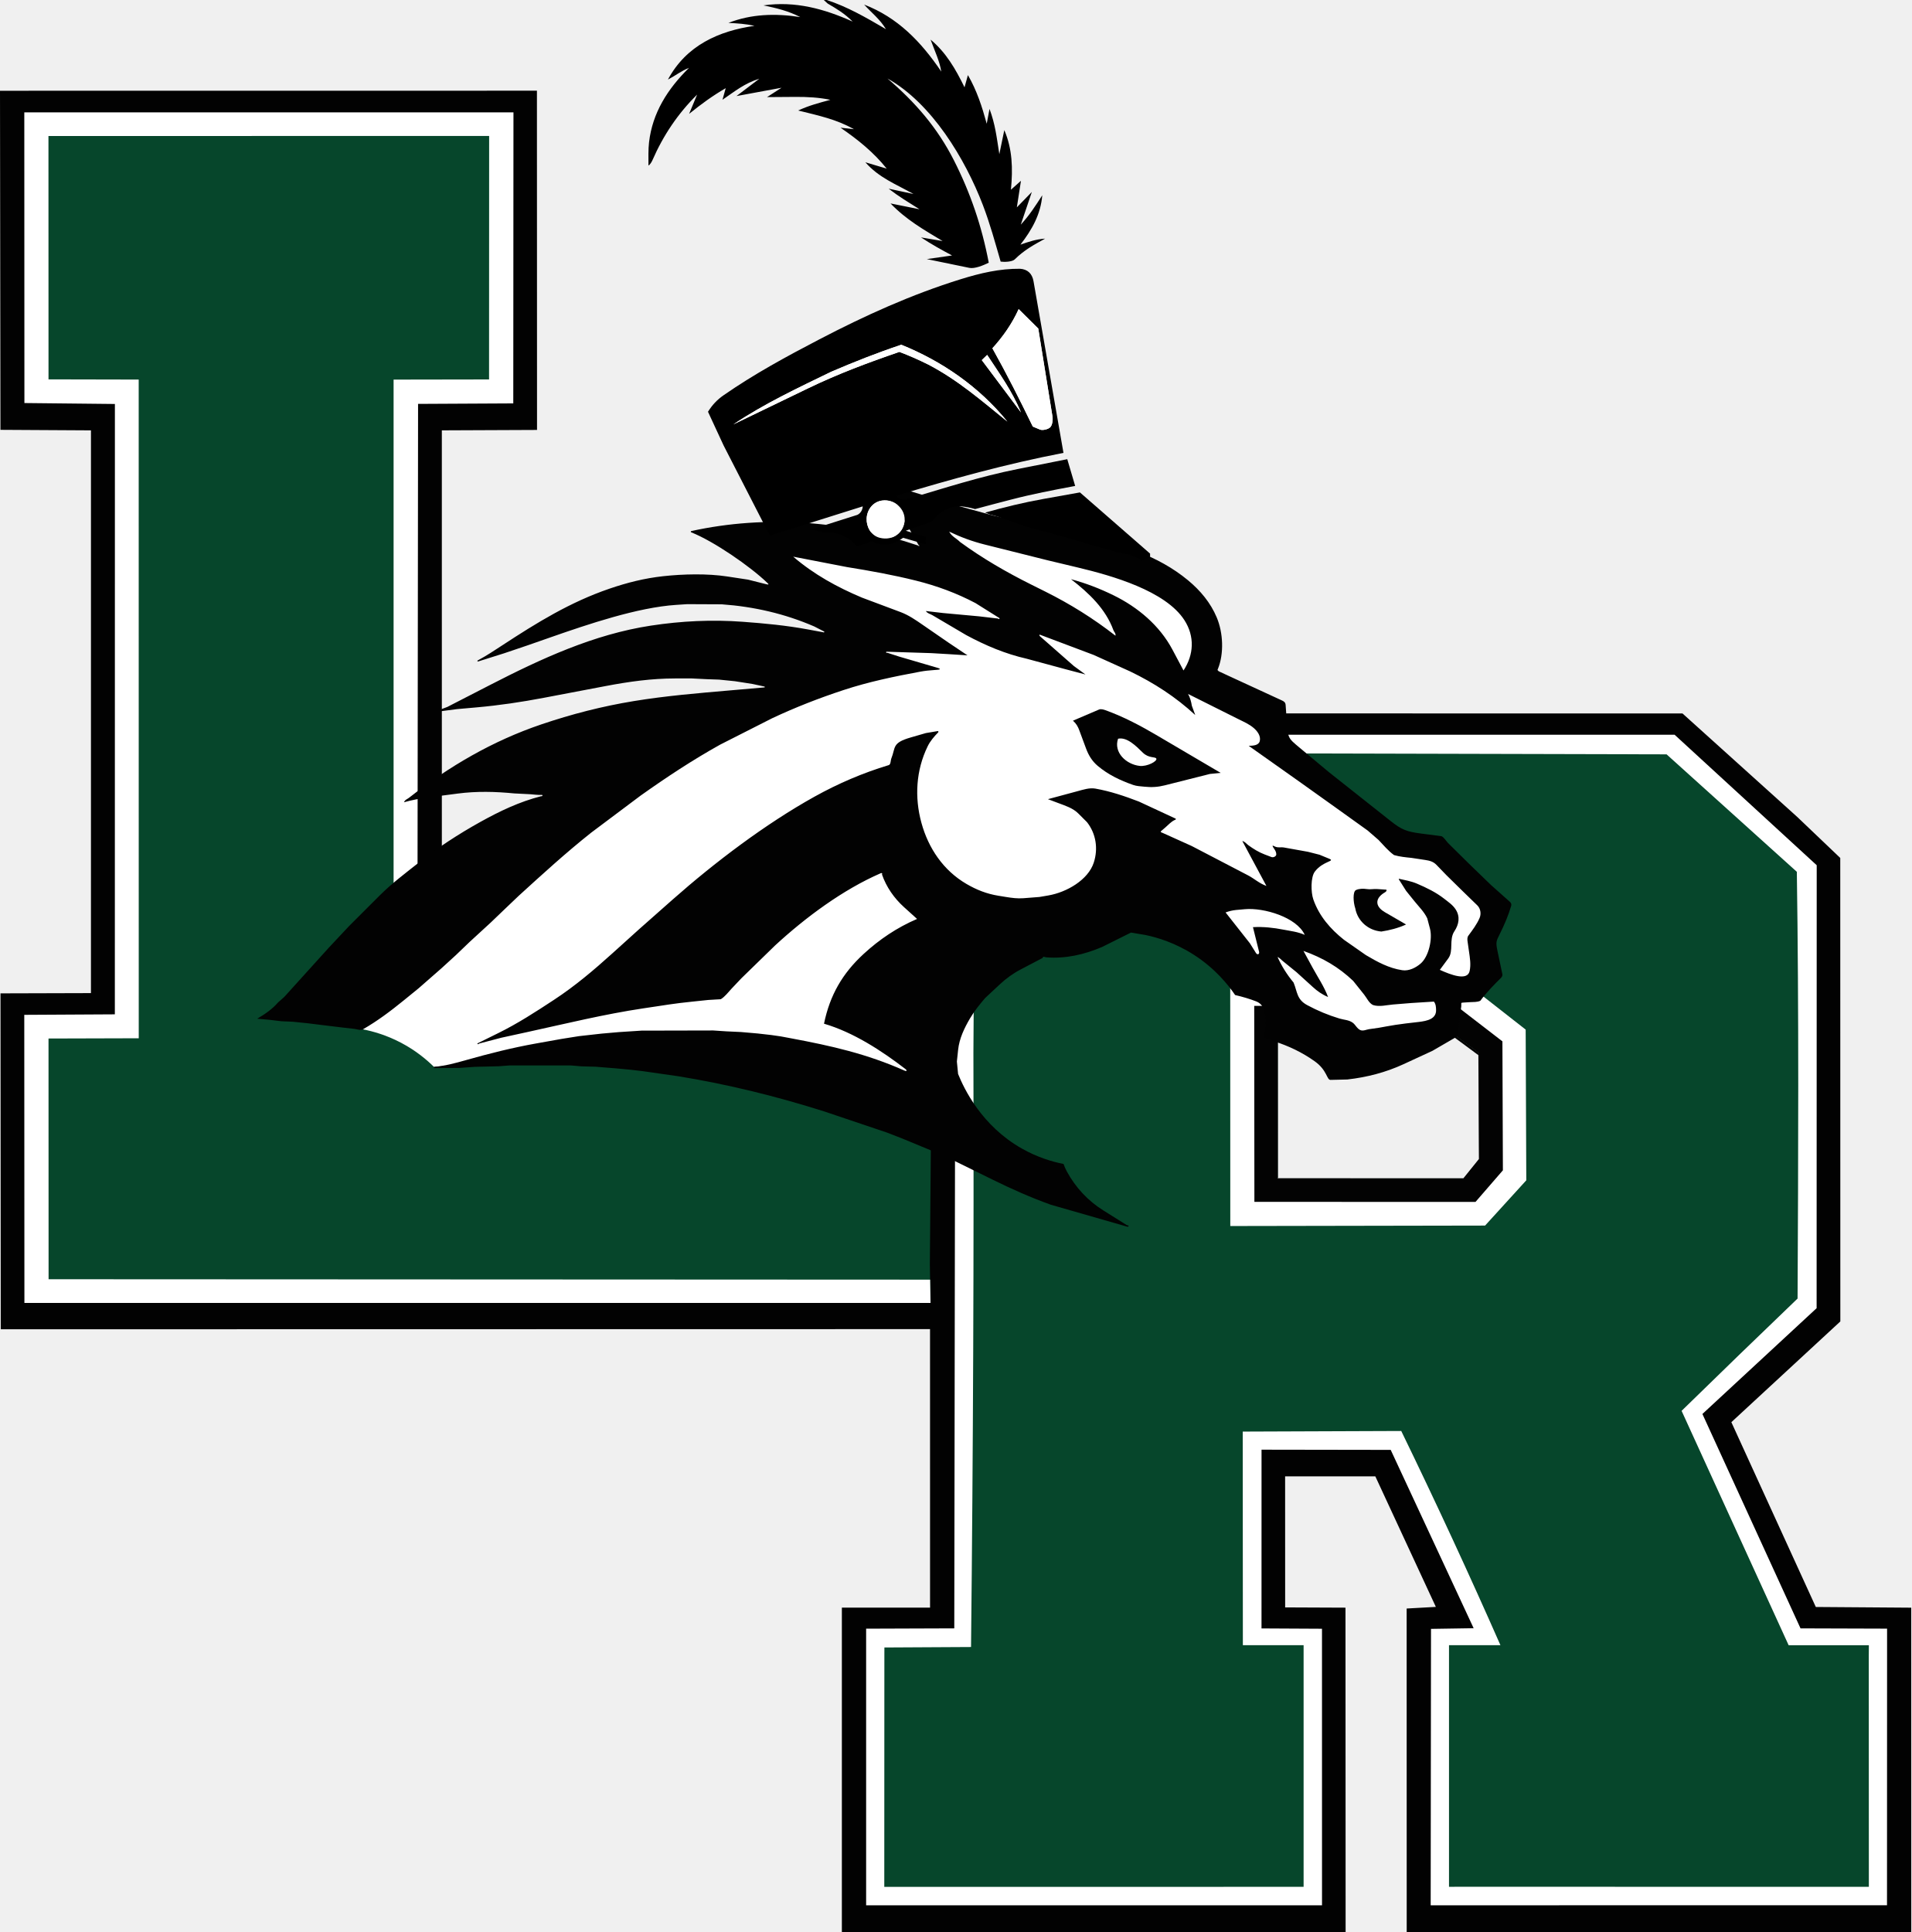
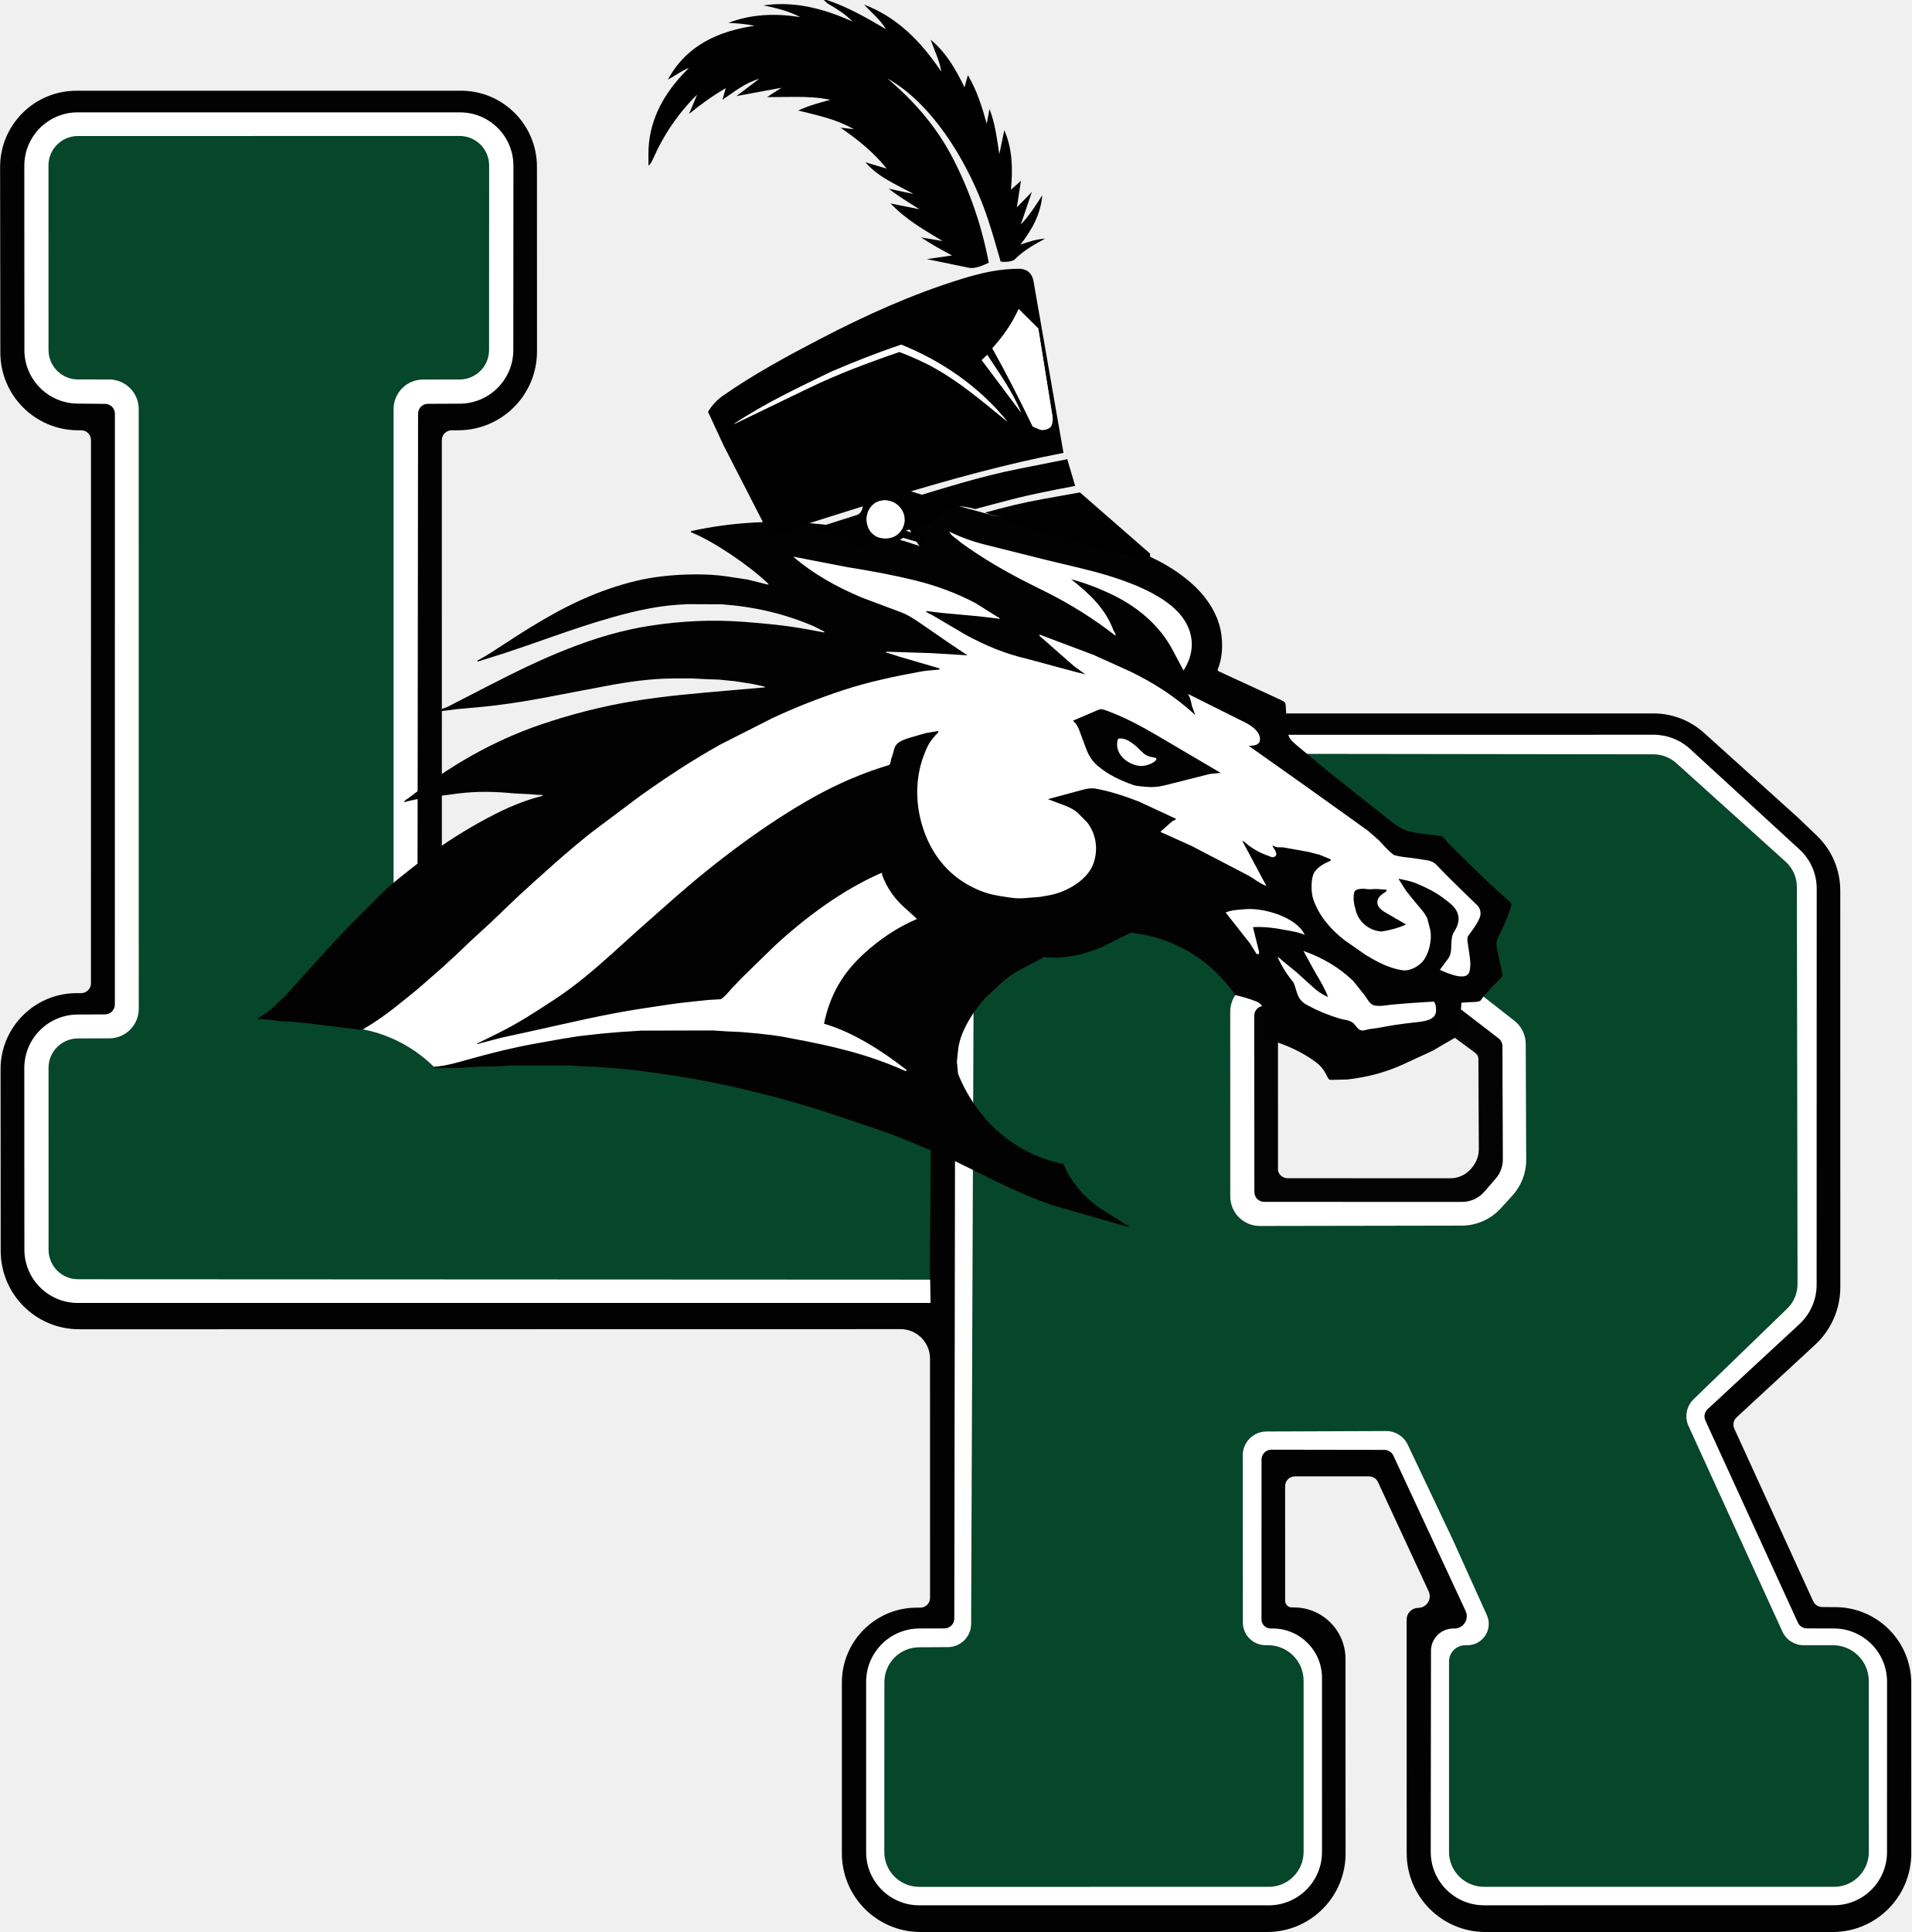
<svg xmlns="http://www.w3.org/2000/svg" id="Layer_2" data-name="Layer 2" viewBox="0 0 2171.1 2194.76">
  <defs>
    <style>
      .cls-1 {
        fill: #fff;
      }

      .cls-2 {
        fill: #020202;
      }

      .cls-3 {
        fill: #030303;
      }

      .cls-4 {
        fill: #06462b;
      }

      .cls-5 {
        fill: #0f1011;
      }
    </style>
  </defs>
  <g id="Layer_1-2" data-name="Layer 1">
    <g>
      <g id="uuid-95de250c-76f4-4781-9eb9-6737131e4e0c" data-name="Layer 1-2">
        <g>
-           <path class="cls-2" d="M2171.06,1826.33l-108.4-.79-95.93-209.94,123.8-114.44-.09-526.51-49.05-46.78-130.19-117.4-517.53-.03h-335.2v332.21c-185.52.08-371.03.17-556.55.25,0-218.01,0-436.02-.01-654.02l108.13-.46-.11-385.39-609.93.07.51,385.2,102.82.59-.02,639.28-102.74.29.29,381.61,1055.6-.18.03,316.39h-100.17v368.49s572.23-.02,572.23-.02l-.15-368.44-68.53-.29-.04-148.89,102.48.03,68.75,148.28-33.18,1.85.06,367.47,573.16.02-.04-368.43ZM1662.71,1341.57l-210.9-.03-.1-168.16,193.37-.04,34.64,25.59.6,120.78-17.6,21.86h-.01Z" />
-           <path class="cls-4" d="M476.39,1132.83l1.8,22.7c-4.44,7.07-6.92,5.02-10.43-1.92,5.58-13.41-13.49-12.9-14.52-10.75-1.5,3.1-3.74,39.34,8.73,30.5l3.84,6.14,592.66.03c-.74,85.65-1.47,171.3-2.22,256.95.26,13.79.52,27.59.78,41.38-1.45,1.67-2.76,2.42-3.92,2.24-3.07-.47-5.15-7.4-6.23-20.79l-987.86.09c-5.35.16-8.55-3.41-9.98-8.26v-269.72c5.42-5.18,8.13-7.78,8.13-7.78l92.62-.27c2.89-241.96,2.86-494.07-.04-736.03l-93.09-.26c-5.14-5.46-7.69-8.2-7.69-8.2V156.12c5.48-5.17,8.22-7.75,8.22-7.75l494.7-.04c5.28-.16,8.54,3.47,9.92,8.26l-.16,272.87c-5.44,5.17-8.15,7.76-8.15,7.76l-98.54.16c-2.02,211.87-2.56,424.26-1.62,637.17,7.69,19.43,15.38,38.86,23.07,58.28h-.01Z" />
-           <path class="cls-1" d="M454.89,1139.82c-2.6-1.05-5.2-2.11-7.79-3.16V431.23l108.45-.18.09-276.59-500.6.04.07,276.47,102.44.21.06,748.29-102.5.29.08,273.46c333.8.16,667.59.3,1001.39.46.16,8.83.3,17.65.46,26.49H27.73l-.15-327.31,102.88-.57.06-693.37-102.79-1.07-.12-330.22,555.66.02-.21,330.61-108.15.56c-.26,226.31-.51,452.6-.77,678.91-6.41.69-12.82,1.38-19.23,2.07v.02Z" />
-           <path class="cls-1" d="M1058.47,1154.7v24.82H447.02l.08-42.86c8.9-.03,18.1-1.52,27.02,1.09.02,5.77.04,11.55.07,17.31,194.76-.12,389.52-.25,584.28-.37h0Z" />
+           <path class="cls-2" d="M2085.3,1825.71L2069.78,1825.59C2065.44,1825.56,2061.51,1823.02,2059.7,1819.07L1970.09,1622.95C1968.09,1618.57,1969.12,1613.39,1972.67,1610.11L2061.93,1527.6C2080.16,1510.74,2090.53,1487.04,2090.52,1462.21L2090.45,1011.58C2090.44,987.99,2080.78,965.44,2063.72,949.16L2041.39,927.87L1935.59,832.47C1919.89,818.31,1899.5,810.47,1878.35,810.47L1138.94,810.44C1094.5,810.44,1058.47,846.47,1058.47,890.91L1058.47,1109.17C1058.47,1127.66,1043.48,1142.66,1024.99,1142.67L535.43,1142.88C516.93,1142.89,501.92,1127.89,501.92,1109.39L501.91,500C501.91,493.85,506.88,488.86,513.03,488.83L520.84,488.8C570.16,488.59,610.03,448.54,610.01,399.22L609.95,189.4C609.94,141.7,571.26,103.03,523.56,103.04L86.79,103.09C38.87,103.1,0.05,141.97,0.11,189.89L0.39,400.53C0.46,449.1,39.71,488.52,88.28,488.8L92.39,488.83C98.44,488.86,103.33,493.78,103.33,499.83L103.31,1117.04C103.31,1123.19,98.33,1128.18,92.18,1128.2L86.87,1128.22C39.18,1128.35,0.6,1167.07,0.64,1214.76L0.79,1421.03C0.83,1470.22,40.71,1510.06,89.9,1510.05L1022.96,1509.9C1041.46,1509.89,1056.46,1524.89,1056.46,1543.39L1056.49,1815.26C1056.49,1821.35,1051.56,1826.28,1045.47,1826.28L1041.47,1826.28C994.44,1826.28,956.32,1864.4,956.32,1911.43L956.32,2105.41C956.32,2154.76,996.33,2194.77,1045.68,2194.77L1439.37,2194.75C1488.62,2194.75,1528.53,2154.82,1528.51,2105.57L1528.42,1884.56C1528.41,1852.34,1502.37,1826.2,1470.15,1826.06L1467.41,1826.05C1463.24,1826.03,1459.87,1822.65,1459.87,1818.48L1459.83,1688.3C1459.83,1682.13,1464.83,1677.13,1471,1677.13L1555.18,1677.16C1559.53,1677.16,1563.48,1679.68,1565.31,1683.63L1622.89,1807.81C1626.81,1816.26,1620.96,1826,1611.66,1826.52L1610.33,1826.6C1603.35,1826.99,1597.88,1832.76,1597.88,1839.76L1597.93,2105.33C1597.93,2154.72,1637.98,2194.76,1687.37,2194.76L2081.77,2194.78C2131.11,2194.78,2171.1,2154.79,2171.09,2105.45L2171.07,1912.11C2171.06,1864.64,2132.77,1826.06,2085.3,1825.71ZM1647.26,1341.57L1462.97,1341.54C1456.8,1341.54,1451.81,1336.55,1451.8,1330.38L1451.72,1184.55C1451.71,1178.38,1456.71,1173.38,1462.88,1173.38L1641.4,1173.34C1643.79,1173.34,1646.12,1174.11,1648.04,1175.53L1675.22,1195.6C1678.05,1197.7,1679.73,1201.01,1679.75,1204.53L1680.26,1308.23C1680.3,1315.66,1677.78,1322.87,1673.12,1328.65L1672.42,1329.52C1666.29,1337.14,1657.03,1341.57,1647.26,1341.57Z" />
+           <path class="cls-4" d="M476.8,1137.85L478.19,1155.53C473.75,1162.6,471.27,1160.55,467.76,1153.61C473.34,1140.2,454.27,1140.71,453.24,1142.86C451.74,1145.96,449.5,1182.2,461.97,1173.36L465.81,1179.5L1058.47,1179.53L1056.25,1436.48L1057.03,1477.86C1055.58,1479.53,1054.27,1480.28,1053.11,1480.1C1050.04,1479.63,1047.96,1472.7,1046.88,1459.31L88.69,1459.4C66.79,1459.4,49.04,1441.65,49.04,1419.75L49.04,1213.15C49.04,1191.32,66.7,1173.61,88.52,1173.55L123.33,1173.45C137.96,1173.4,149.79,1161.54,149.79,1146.91L149.75,463.79C149.75,449.17,137.92,437.31,123.3,437.27L88.49,437.17C66.65,437.11,48.97,419.38,48.97,397.54L48.97,187.98C48.97,166.1,66.7,148.37,88.58,148.37L522.14,148.33C544.05,148.33,561.8,166.1,561.79,188L561.67,397.66C561.66,419.52,543.96,437.24,522.1,437.27L481.38,437.34C466.77,437.36,454.93,449.19,454.89,463.8L453.36,1068.12C453.35,1072.37,454.14,1076.58,455.71,1080.53L474.55,1128.14C475.78,1131.25,476.54,1134.52,476.8,1137.85Z" />
+           <path class="cls-1" d="M454.91,1139.8L447.1,1136.66L447.1,464.67C447.1,446.19,462.06,431.21,480.54,431.17L522.12,431.11C540.59,431.07,555.55,416.09,555.56,397.62L555.63,187.97C555.64,169.47,540.63,154.46,522.13,154.46L88.54,154.5C70.04,154.5,55.04,169.5,55.05,188L55.1,397.55C55.11,416.02,70.06,431,88.53,431.04L124.12,431.11C142.6,431.15,157.55,446.13,157.55,464.61L157.61,1146.06C157.61,1164.53,142.67,1179.51,124.2,1179.56L88.52,1179.67C70.06,1179.72,55.11,1194.71,55.12,1213.17L55.18,1419.75C55.19,1438.24,70.17,1453.23,88.66,1453.24L1056.58,1453.68L1057.04,1480.17L88.4,1480.17C54.89,1480.17,27.72,1453.01,27.7,1419.5L27.61,1213.38C27.59,1179.9,54.62,1152.71,88.09,1152.52L119.36,1152.35C125.5,1152.32,130.46,1147.33,130.46,1141.19L130.52,469.97C130.52,463.85,125.59,458.87,119.47,458.8L87.99,458.48C54.6,458.13,27.72,430.97,27.71,397.59L27.63,188.3C27.62,154.8,54.78,127.63,88.28,127.63L522.53,127.65C556.07,127.65,583.25,154.85,583.23,188.39L583.1,397.61C583.08,431.16,555.96,458.4,522.41,458.57L486.01,458.76C479.87,458.79,474.9,463.78,474.9,469.92L474.14,1137.73Z" />
+           <path class="cls-1" d="M1058.47,1154.69L1058.47,1179.52L480.58,1179.52C462.06,1179.52,447.05,1164.48,447.08,1145.96L447.1,1136.66C456,1136.63,465.2,1135.14,474.12,1137.75L474.19,1155.06Z" />
          <path class="cls-5" d="M1461.49,939.4c12.63,2.43,27.23,6.97,28.79,23.75-23.81,6.01-45.37-12.46-52.56-36.85,10.9-2.27,20.24-.65,30.44,2.84-3,4.15-5.26,5.43-6.67,10.26h0Z" />
-           <path class="cls-1" d="M1110,834.7l.93,1042.42-100.23.55-.04,259.7,464.03-.06-.3-259.64-68.71-.58-.15-257.63,190.84.02,120.15,257.83-64.7.19.61,259.75,464.36.19-.09-259.92-88.09-.93-126.4-276.58,134.3-126.84-.42-480.02-81.02-74.14-63.69-56.5c-260.44,1.51-520.89,3-781.33,4.51,0-10.78-.02-21.55-.03-32.34h792.26l161.41,148.23-.1,503.2-129.74,120.17,111.45,243.56,98.33.31-.09,314.22-518.36.06.37-314.02,48.43-.75-94.21-202.59-146.73-.23-.03,203.06,68.7.36.03,314.21h-517.86v-314.29l100.14-.35c.51-338.38,1.03-676.76,1.54-1015.14h24.45,0Z" />
-           <path class="cls-4" d="M2122.85,1879.65c.03-3.55.07-7.1.09-10.66h-91.14c-40.53-88.75-81.06-177.5-121.59-266.26,43.52-42.53,87.43-85.05,131.74-127.56.8-160.32,1.54-324.75-.83-484.78-98.64-88.97-147.97-133.45-147.97-133.45l-431.08-1.05h-355.04c-.12,66.04-.25,132.09-.37,198.12-.3,47.3-.61,94.61-.92,141.91.6,225.5-.29,450.53-2.69,675.09l-90.31.49c-2.7,0-5.39.01-8.1.02-.01,2.59-.03,5.17-.04,7.76-.03,85.32-.07,170.64-.1,255.97v8.22c3.31.01,6.61.03,9.92.04l458.12-.06h8.29v-9.88c.03-82.63.03-181.97,0-264.6h-69l-.15-242.68c60.02-.22,120.04-.45,180.06-.68,19.46,40.04,38.87,80.93,58.19,122.67,18.84,40.69,36.99,80.93,54.5,120.69h-58.44v274.47c3.39-.02,6.79-.03,10.19-.06,152.83.02,305.66.03,458.49.06h8.25v-9.75l-.09-254.08v.02ZM1662.71,1338.5h-.37l-210.9-.03-.1-168.16,193.37-.04h.37l34.64,25.59.6,120.78-17.6,21.86h-.01Z" />
-           <path class="cls-1" d="M1733.08,1169.63l-68.52-53.64-267.09-.28.07,277.06,289.44-.51,46.81-51.42-.7-171.21h-.01ZM1662.34,1338.09l-210.9-.03-.1-168.16,193.37-.04,34.64,25.59.6,120.78-17.6,21.86h-.01Z" />
-           <path class="cls-3" d="M1706.65,1182.97l-52.39-40.39-229.52.08.18,222.67,251.19.04,31.1-35.89-.54-146.51h-.01ZM1662.34,1338.5l-210.9-.03-.1-168.16,193.37-.04,34.64,25.59.6,120.78-17.6,21.86h-.01Z" />
+           <path class="cls-1" d="M1110.08,900.36L1110.9,1843.78C1110.92,1862.22,1096.03,1877.2,1077.59,1877.3L1044.01,1877.49C1025.58,1877.59,1010.7,1892.55,1010.69,1910.98L1010.67,2103.86C1010.66,2122.37,1025.66,2137.37,1044.17,2137.37L1441.16,2137.31C1459.67,2137.31,1474.67,2122.29,1474.65,2103.78L1474.43,1910.64C1474.41,1892.38,1459.68,1877.55,1441.42,1877.39L1438.67,1877.37C1420.4,1877.21,1405.67,1862.37,1405.66,1844.1L1405.55,1652.98C1405.54,1634.47,1420.54,1619.46,1439.05,1619.46L1575.03,1619.48C1588.05,1619.48,1599.89,1627.03,1605.39,1638.83L1697.14,1835.73C1706.19,1855.14,1692.06,1877.38,1670.64,1877.44L1668.05,1877.45C1659.09,1877.48,1651.84,1884.77,1651.86,1893.73L1652.35,2103.84C1652.39,2122.31,1667.37,2137.26,1685.84,2137.26L2083.27,2137.43C2101.78,2137.43,2116.78,2122.43,2116.78,2103.92L2116.71,1910.66C2116.71,1892.3,2101.92,1877.36,2083.57,1877.17L2049.88,1876.81C2036.9,1876.68,2025.16,1869.05,2019.77,1857.24L1912.18,1621.82C1906.22,1608.78,1909.22,1593.39,1919.64,1583.54L2026,1483.1C2032.71,1476.76,2036.51,1467.94,2036.5,1458.71L2036.1,1007.89C2036.09,998.5,2032.15,989.54,2025.22,983.2L1955.07,919.01L1900.98,871.02C1894.8,865.54,1886.81,862.54,1878.55,862.58L1143.38,866.83C1124.95,866.93,1110.06,881.92,1110.08,900.36ZM1140.31,834.69L1878.41,834.68C1893.76,834.68,1908.55,840.44,1919.86,850.82L2044.14,964.96C2056.6,976.4,2063.69,992.54,2063.68,1009.45L2063.6,1459.51C2063.59,1476.47,2056.52,1492.66,2044.07,1504.19L1939.78,1600.79C1936.24,1604.07,1935.21,1609.24,1937.21,1613.63L2042.33,1843.34C2044.14,1847.3,2048.09,1849.85,2052.45,1849.86L2083.26,1849.96C2116.63,1850.06,2143.62,1877.15,2143.61,1910.52L2143.56,2104.03C2143.55,2137.36,2116.53,2164.37,2083.2,2164.38L1685.9,2164.42C1652.38,2164.43,1625.21,2137.23,1625.25,2103.71L1625.52,1875.34C1625.54,1861.5,1636.64,1850.24,1650.47,1850.02L1652.41,1849.99C1662.55,1849.84,1669.16,1839.29,1664.88,1830.1L1582.77,1653.52C1580.94,1649.58,1577,1647.07,1572.66,1647.06L1444.22,1646.86C1438.05,1646.85,1433.04,1651.85,1433.04,1658.02L1433.01,1839.67C1433.01,1845.33,1437.58,1849.92,1443.24,1849.95L1445.99,1849.97C1476.81,1850.13,1501.71,1875.16,1501.72,1905.99L1501.73,2103.84C1501.74,2137.33,1474.6,2164.47,1441.11,2164.47L1044.33,2164.47C1010.95,2164.47,983.88,2137.4,983.88,2104.02L983.88,1910.63C983.88,1877.21,1010.91,1850.09,1044.33,1849.97L1072.91,1849.87C1079.05,1849.85,1084.03,1844.86,1084.04,1838.72L1085.48,889.44C1085.52,859.19,1110.06,834.69,1140.31,834.69Z" />
+           <path class="cls-4" d="M2082.18,1868.99L2048.86,1868.99C2038.47,1868.99,2029.03,1862.92,2024.71,1853.47L1918.08,1619.96C1913.36,1609.63,1915.66,1597.45,1923.82,1589.55L2030.08,1486.66C2037.67,1479.32,2041.94,1469.21,2041.92,1458.65L2041.15,1007.56C2041.13,996.63,2036.49,986.21,2028.37,978.89L1904.25,866.95C1897.1,860.5,1887.83,856.93,1878.21,856.92L1140.44,855.93C1121.98,855.91,1106.97,870.84,1106.9,889.3L1103.15,1844.69C1103.1,1859.27,1091.31,1871.07,1076.73,1871.15L1044.02,1871.32C1022.24,1871.43,1004.63,1889.12,1004.62,1910.9L1004.52,2103.83C1004.51,2125.72,1022.25,2143.47,1044.14,2143.47L1441.16,2143.45C1463.07,2143.45,1480.83,2125.69,1480.83,2103.78L1480.83,1909.35C1480.83,1887.05,1462.75,1868.97,1440.45,1868.97L1437.69,1868.97C1423.41,1868.97,1411.82,1857.39,1411.81,1843.11L1411.7,1653.25C1411.69,1638.35,1423.74,1626.24,1438.64,1626.19L1574.55,1625.67C1585.04,1625.64,1594.61,1631.66,1599.11,1641.14L1649.93,1748.28L1688.99,1834.79C1696.23,1850.82,1684.51,1868.97,1666.92,1868.97L1664.59,1868.97C1654.32,1868.97,1645.99,1877.3,1645.99,1887.57L1645.99,2103.67C1645.99,2125.63,1663.8,2143.44,1685.76,2143.44L2083.33,2143.44C2105.19,2143.44,2122.91,2125.71,2122.91,2103.85L2122.84,1909.64C2122.83,1887.19,2104.63,1868.99,2082.18,1868.99ZM1647.87,1338.5L1462.6,1338.47C1456.43,1338.47,1451.44,1333.48,1451.43,1327.31L1451.35,1181.48C1451.34,1175.31,1456.34,1170.31,1462.51,1170.31L1641.4,1170.27C1643.79,1170.27,1646.12,1171.04,1648.04,1172.46L1675.22,1192.53C1678.05,1194.63,1679.73,1197.94,1679.75,1201.46L1680.26,1305.08C1680.3,1312.56,1677.76,1319.82,1673.07,1325.65L1672.03,1326.94C1666.14,1334.25,1657.26,1338.5,1647.87,1338.5Z" />
+           <path class="cls-1" d="M1720.31,1159.62L1673.64,1123.1C1667.76,1118.49,1660.5,1115.99,1653.03,1115.98L1431.01,1115.75C1412.49,1115.73,1397.47,1130.73,1397.48,1149.25L1397.53,1359.22C1397.54,1377.74,1412.57,1392.74,1431.09,1392.71L1660.43,1392.31C1677.34,1392.28,1693.47,1385.13,1704.85,1372.63L1717.99,1358.19C1728.15,1347.03,1733.76,1332.47,1733.69,1317.37L1733.16,1185.86C1733.11,1175.61,1728.38,1165.94,1720.31,1159.62ZM1647.73,1338.09L1462.6,1338.06C1456.43,1338.06,1451.44,1333.07,1451.43,1326.9L1451.35,1181.07C1451.34,1174.9,1456.34,1169.9,1462.51,1169.9L1641.03,1169.86C1643.42,1169.86,1645.75,1170.63,1647.67,1172.05L1674.85,1192.12C1677.68,1194.22,1679.36,1197.53,1679.38,1201.05L1679.89,1304.83C1679.93,1312.2,1677.42,1319.37,1672.8,1325.11L1671.52,1326.7C1665.72,1333.9,1656.97,1338.09,1647.73,1338.09Z" />
+           <path class="cls-3" d="M1702.34,1179.63L1657.27,1144.9C1655.32,1143.4,1652.92,1142.58,1650.45,1142.58L1435.91,1142.66C1429.74,1142.66,1424.74,1147.66,1424.75,1153.83L1424.91,1354.17C1424.92,1360.34,1429.91,1365.33,1436.08,1365.33L1660.81,1365.37C1670.53,1365.37,1679.77,1361.15,1686.13,1353.81L1698.98,1338.98C1704.29,1332.85,1707.19,1325.02,1707.16,1316.92L1706.69,1188.44C1706.68,1184.99,1705.07,1181.74,1702.34,1179.63ZM1647.58,1338.5L1462.6,1338.47C1456.43,1338.47,1451.44,1333.48,1451.43,1327.31L1451.35,1181.48C1451.34,1175.31,1456.34,1170.31,1462.51,1170.31L1641.03,1170.27C1643.42,1170.27,1645.75,1171.04,1647.67,1172.46L1674.85,1192.53C1677.68,1194.63,1679.36,1197.94,1679.38,1201.46L1679.89,1305.19C1679.93,1312.6,1677.41,1319.79,1672.77,1325.56L1671.62,1326.99C1665.76,1334.27,1656.92,1338.5,1647.58,1338.5Z" />
        </g>
        <path class="cls-1" d="M412.41,1169.38c11.08,2.16,26.54,6.41,43.38,15.31,16.94,8.94,29.2,19.4,37.24,27.36,54.75-5.25,109.5-10.5,164.25-15.74,0,0,327.49,6.26,373.22,26.92,45.73,20.66-21.39-55.69-21.39-55.69,0,0-67.49,6.93-36.51-40.2,30.98-47.13,84.44-80.77,84.44-80.77,0,0,189.2,12.33,206.91-20.58,17.7-32.9,140.51,58.04,140.51,58.04,0,0,79.66,94.94,104,102.67,24.34,7.75,132.77-16.07,132.77-16.07l13.28-39.34,39.83-26.46-14.02-36.54,19.55-42.31-68.56-61.66-47.61-12.17-132.49-102.28-14.04-44.23-68.11-30.57s7.75-76.21-8.85-92.29c-16.59-16.08-286.55-99.06-286.55-99.06l-3.32,54.21-222.39-23.24,56.42,74.13c17.67-.17,33.82,7.77,40.13,20.75,9.25,18.98-2.36,49.24-32.03,60.39-88.76,51.63-177.51,103.27-266.27,154.9,0,0-162.64,52.12-212.43,122.93-49.79,70.81-21.38,121.58-21.38,121.58h.03Z" />
        <g>
          <path class="cls-2" d="M1564.59,1025.64c.4,4.88,4.89,8.49,8.51,10.59l24.11,13.99c-9.26,4.22-18.38,6.48-28.06,8.01-14.78-1.21-26.96-11.75-29.62-26.31-2.39-7.14-2.94-18.96.73-20.78,3.37-1.69,8.45-1.8,12.19-1.18,4.31.7,7.66-.3,11.9-.01l10.47.73c.8,1.03-.38,2.31-1.65,3.05-4.01,2.32-9.03,6.42-8.58,11.94h0Z" />
          <path class="cls-2" d="M1716.63,1029.11c.52-1.79-.07-3.37-1.46-4.61l-21.35-19.01-25.59-24.77-23.24-22.97c-2.4-2.37-4.5-6.52-7.55-7.83l-22.86-2.97c-16.53-2.14-22.27-4.29-34.7-14.13l-70.35-55.69-33.33-27.82c-13.35-11.16-13.15-10.71-14.56-30.83l-1.23-17.61c-.2-2.9-1.81-4.05-4.08-5.1l-58.1-26.78-13.58-6.29c-.6-.28-1.17-.95-1.45-1.36-.31-.46.1-.98.38-1.67,6.93-17.25,5.9-40.79-1.4-58.18-7.03-16.78-18.59-30.64-32.67-42.3-34.66-28.66-76.52-40.9-119.97-50.71l-101.69-22.94-37.64-10.34-80.64-24.73,8.78,21.04c6.97,16.7,16.08,32.21,25.27,47.89,1.5-.06.21,1.95-.52.39-82.64-27.88-172.5-35.31-257.89-16.49-.74.37-.64,1.18.03,1.44,25.7,10.22,66.69,38.47,86.27,57.27l1.09,1.05c.56.54.17,1.05-.12.99l-1.85-.32-20.85-5.25-23.86-3.63c-22.39-3.41-49.86-2.77-72.61-.28-21.14,2.31-40.96,7.31-61.05,14.19-44.75,15.33-82.24,38.51-121.47,64.18-9.22,6.03-17.82,11.78-27.7,17.08-1.32.41-.83,1.89.48,1.28l29.07-9.16,27.08-9.16,25.79-9.01c42.4-14.82,98.79-33.96,142.63-36.82l12.44-.82,39.42.18c36.4,2.59,71.52,10.69,104.87,25.11l10.72,5.48c1.34.26.8,1.83-.46,1.17l-16.94-3.15c-24.89-4.62-49.31-6.93-74.61-8.79-35.05-2.57-69.44-.92-104.3,4.4-64.84,9.88-124.69,37.62-182.56,67.38l-48.56,24.97-10.98,4.12c-.64.7.17,1.54,1.19,1.06l20.72-2.7,21.92-1.94c26.13-2.31,51.22-6.05,77.05-10.97l70.08-13.32c26.34-5,52.05-8.61,78.66-8.62h19.21l17.16.86,13.67.47,18.09,1.84,19.78,3.09,13.59,2.93c.84.18.46,1.26-.23,1.03l-38.1,3.31c-37.01,3.2-73.31,6.19-109.94,12.19-36.11,5.92-70.72,14.81-105.29,26.54-55.3,18.78-104.39,47.46-150.13,83.32-2.02,1.59-4.34,1.99-5.73,5.08,8.84-2.48,17.92-4.25,27.51-5.5l33.48-4.37c21.58-2.81,42.67-2.29,64.26-.18l18.25.93c4.12.21,8.17,1,12.75.74,1.75-.22,1.28,1.92-.46,1.51-24.69,6.31-46.95,16.96-69.05,29.24-25.09,13.96-48.5,29.23-70.97,47.02-15.11,11.96-29.85,22.99-43.48,36.63l-34.58,34.57-12.81,13.65-10.43,11.14-50.44,55.78-7.06,6.26c-6.6,7.59-14.35,12.94-23.68,18.47l14.04,1.27,13.43,1.6,12.85.56,17.36,1.78,13.19,1.64,13.2,1.61,13.2,1.6,13.34,1.53c2.69.31,6.72,2.05,9.6.4,16.54-9.5,31.52-20.8,46.27-32.81l16.89-13.75,25.91-22.69,16.41-14.99,15.58-14.94,24.05-22.09,15.18-14.56,16.56-15.78c27-24.62,53.62-48.95,82.3-71.72l56.2-42.13c29.42-20.88,58.87-40.36,90.42-57.93l59.17-30.02c26.59-12.44,53.04-22.77,81-31.97,28.59-9.4,57.6-15.39,87.15-20.88,10.73-2,20.46-1.71,21.84-2.57.41-.26.36-.69-.12-.9l-1.47-.65-44.54-13.05-13.28-4.3c-1.18.64-1.93-.85-.73-1.17l50.53,1.6,20.68,1.21,20.65,1.33-21.61-14.49-29.32-20.21c-8.03-5.54-15.85-10.98-25.08-14.45l-43.91-16.46c-27.95-11.77-54.38-26.17-78.06-46.51l60.95,11.8c26.68,4.31,52.36,8.9,78.58,15.45,23.73,5.93,46.08,14.18,67.58,25.52l26.64,16.72c1.45.58,0,2.34-1.04.83l-21.56-2.53-40.73-3.74-19.78-2.3c2,2.91,4.85,3.19,7.43,4.71l38.48,22.66c22.01,11.84,44.25,21.28,68.73,26.84l44.11,11.93,22.61,5.97-13.2-9.61-38.54-33.89c-.38-.33-.78-1.16-.69-1.46.08-.27.54-.31,1.26-.03l60.45,22.77,41.58,18.79c27.02,13.04,51.61,28.95,73.81,49.46l-3.85-10.56c-.74-4.69-1.89-8.96-4.27-13.35l57.35,28.69c6.21,3.1,12.01,5.52,17.29,10.05,4.1,3.52,8.17,9,6.8,14.71-1.21,5-7.24,5.29-12.54,5.48l57.65,40.79,40.47,28.88,36.99,26.53,12.37,10.73c5.71,5.99,10.78,12.23,17.56,17.15,6.5,1.89,13.1,2.53,19.81,3.2l15.58,2.36c5.02.76,9.17,1.79,12.85,5.61l11.3,11.7,18.73,18.4,16.34,15.87c3.6,3.5,4.67,9.46,2.58,14.33-3.18,7.4-8.02,13.65-12.75,20.12-1.47,2.01-1.18,4.58-.84,7.01l1.56,10.9c1.07,7.47,2.37,14.95.7,22.34-2.59,11.49-21.57,4.11-33.81-1.44l9.54-12.94c6.42-8.7.56-21.25,7.01-30.96,5.13-7.73,6.73-16.54,1.41-24.78-3.25-5.04-8.34-8.46-13.18-12.24-9.36-7.29-19.83-12.33-30.77-17.01-6.82-2.91-13.82-4.03-20.64-5.59.07,1.33.65,1.65,1.14,2.43l7.17,11.36,9.63,11.94c5,6.21,10.85,11.8,14.38,19.25l3.1,11.74c3.05,11.55-1.28,31.56-10.57,39.62-5.56,4.84-13.44,8.73-20.93,7.59-15.23-2.3-28.37-9.49-41.32-17.18l-24.82-17.35c-15.44-12.19-28.28-27.03-34.83-45.79-2.93-8.39-3.08-25.46,1.69-31.72,9.22-12.12,23.61-11.61,16.43-14.57l-11.1-4.57-13.11-3.34-27.29-4.89c-3.48-.63-7.12.58-10.53-1.23-5.54-2.94.07,2.86,1.06,5.66l.45,1.26.27,1.66c.41,2.51-3.13,4.37-5.44,3.5l-7.84-2.98c-6.72-2.56-12.6-6.21-18.41-10.44-2.26-1.64-3.99-4.23-6.88-4.78l11.84,22.08,15.54,28.95c-8.33-3-13.73-8.31-20.9-12.04l-63.96-33.33-32.99-14.88c-.7-.32-1.42-.41-1.94-.88-.37-.33-.44-.67.11-1.14l4.97-4.28c3.44-2.96,6.28-6.34,10.54-8.39.51-.25,1.07-.27,1.22-.8.18-.64-.17-.9-.82-1.04l-41.17-19.12c-16.15-6.2-32.28-11.66-49.47-14.71-6.59-1.16-13.87,1.26-20.09,2.94l-33.7,9.09,11.67,4.39c8.05,3.04,16.66,5.68,22.82,11.85l9.9,9.89c10.24,13.02,12.84,30.09,7.7,45.9-6.36,19.62-30.7,33.77-51.72,37.36l-10,1.71-18.25,1.42c-6.83.52-13.15-.35-19.9-1.44l-8.62-1.4c-13.17-2.14-24.69-6.7-36.2-13.42-26.07-15.22-43.2-40.43-51.13-69.49-7.91-28.98-6.15-59.51,7.06-86.71,2.98-6.14,7.31-11.09,12.05-15.98.55-.56.11-1.52-.54-1.44l-13.53,2.28-17.31,5.01c-21.5,6.22-16.75,11.21-22.01,24.18-.67,1.65-.45,6.48-2.79,7.19-29.55,8.93-57.36,20.85-84.43,35.9-55.63,30.93-113.46,74.74-161.07,116.84l-38.12,33.71-30.39,27.44c-21.07,19.02-42.24,36.97-66.06,52.62-20.86,13.69-41.23,26.96-63.49,37.93l-23.64,11.67c-.47.88,1.16,1.51,1.65.26l25.47-6.67,29.32-6.4c44.1-9.63,87.4-20.3,131.97-26.97l16.48-2.47,12.71-1.92,12.37-1.67,14.88-1.66,17.33-1.81,14.2-.84c4.86-2.94,8.52-8.06,12.41-12.17l10.88-11.5,38.43-37.43c34.5-31.8,76.98-63.39,120.16-82.12,1.33-.44,2,.83,1.23,1.52,5.02,14.3,13.67,26.81,25,37.06l14.86,13.43c-22.68,9.74-42.68,23.16-60.8,39.85-24.03,22.13-38.27,46.84-44.91,79.17,33.16,9.66,65.62,30.76,92.47,51.48l1.11,1.06c.47.46,0,1.21-.39,1.21-.52,0-1.12-.2-1.73-.47-43.05-19.11-83.11-28.12-128.83-36.67l-11.76-2.2-10.85-1.56-15.48-1.76-19.02-1.65-16.41-.76-14.96-.99-81.54.18-25.65,1.67-19.52,1.71-25.77,2.88-19.84,3.16-28.94,5.17c-27.16,4.86-53.31,11.46-79.82,18.96-12.12,3.43-23.52,6.53-36.1,7.63-.57,1.06.22,1.71,1.23,1.35l27.3-.13,17.53-1.25,27.3-.67,12.52-.93,69.23-.02,12.34,1.03,16.19.45,22.95,1.85,16.63,1.56,13.98,1.63,40.51,5.81c56.35,9.16,111.35,22.77,165.8,40l70.96,23.93,17.98,6.99,40.73,16.86,17.62,8.11,43.59,21.46c21.81,10.73,43.28,20.31,66.28,28.57l87,24.99c2.3-.06,1.27-2-.38-1.62l-27.08-16.97c-17.45-10.94-31.51-26.06-41.37-44.29-1.47-2.72-2.68-5.54-3.72-8.41-13.23-2.64-29.88-7.64-47.28-17.48-45.89-25.96-65.68-67.95-72.5-84.77l-1.37-14.15,1.4-13.24c1.35-12.87,7.03-24.71,13.51-35.73,5.06-8.61,10.85-15.73,17.27-23.21l16.66-15.53c7.17-6.69,14.9-12.31,23.62-16.87l24.9-13.05c.4-2.31,2.51-.84,4.28-.7,21.86,1.7,43.1-3.13,63.2-11.74l32.94-16.41,16.57,2.79c13.13,2.76,33.4,8.69,54.82,22.44,24.21,15.55,38.98,34.1,46.88,45.73,8.72,2,17.03,4.52,24.01,7.26,3.87,1.52,6.98,4.47,8.24,8.41,5.99,18.76-.59,30.53.69,32.7.42.71,1.82,1.14,3.01,1.52l8.17,2.6c16.62,5.28,32.15,12.68,46.35,22.81,14.26,10.16,13.51,21.2,17.91,21.1l19.09-.46c22.29-2.53,43.63-8.03,63.92-17.41l32.77-15.14,26.55-15.41c1.92-1.12,3.05-3.04,2.85-5.39-.44-5.21.76-9.93,1.42-14.96l1.93-14.83.03-3.55c0-.52,1.41-.64,2.37-.69l7.59-.46c4.05-.25,7.93.1,11.62-1.55,7.11-9.55,15.13-17.75,23.52-26.06.84-.84,1.89-2.49,1.59-3.95l-5.65-26.91c-2.07-9.86-1.32-10.98,2.78-19.19,5.15-10.34,9.55-20.56,12.84-31.7v.04ZM1344.4,761.65l-12.57-23.67c-14.54-27.36-39.18-48.14-66.93-61.72-15.42-7.55-31.09-13.67-48.32-18.3,20.59,15.9,39.41,33.81,48.23,58.02.71,1.95,2.83,3.47,2.3,6.18-25.1-19.59-51.39-35.99-79.57-50.05l-16.16-8.06c-28.24-14.09-55.36-29.78-80.79-48.35-4.18-4.27-9.29-6-12.38-11.76,13.65,6.49,26.44,11.18,40.63,14.73l71.19,17.82,34.7,8.29c38.37,9.16,99.24,26.39,120.71,59.74,11.8,18.32,10.8,39.2-1.04,57.14h0ZM1423.29,1053.23l6.98,28.11c.25.98-.12,2.26-.87,2.59-.77.35-1.95-.12-2.6-1.17l-7-11.2-27.61-35.04c3.91-1.41,7.94-2.41,12.01-2.78l9.96-.89c21.46-1.93,58.77,9.06,67.97,29.16-8.23-3.57-15.89-4.31-23.95-5.88-11.67-2.28-23-3.53-34.89-2.87h.01ZM1611.37,1160.96l-14.73,1.72-11.6,1.6-9.88,1.67-9,1.63-10.88,1.54c-2.96.42-6.7,2.37-9.83,1.13-3.77-1.5-5.68-6.1-8.7-8.35-4.48-3.36-10.05-3.28-15.22-4.85-12.8-3.86-24.92-8.93-36.56-15.2-12.12-6.52-11.1-15.05-15.57-25.72-7.44-8.93-13.37-18.37-18.19-29,2.43.97,3.76,2.83,5.66,4.37l15.92,12.93,18.57,16.87c5.05,4.58,10.36,8.43,17.27,11.31-4.59-12.12-11.52-22.2-17.54-33.24l-10.43-19.13c21.95,7.84,40.2,18.54,56.48,34.07l12.48,15.62c3.07,3.84,5.51,9.74,10.15,11.83,7.3,2.27,15.29-.04,22.7-.65l20.59-1.67,25.78-1.63c2.26,2.94,2.38,6.25,2.47,9.49.26,10.08-9.59,12.46-19.93,13.67h-.03Z" />
          <path class="cls-2" d="M1315.45,836.1c-19.43-11.43-38.58-21.7-59.76-29.32-2.01-.73-5.18-1.64-7.25-.75l-29.61,12.66c3.96,3.53,5.71,6.93,7.26,11.12l7.56,20.37c2.9,7.81,6.82,14.39,13.3,19.86,11.79,9.96,25.58,16.54,40.18,21.63,4.2,1.46,7.97,1.5,12.66,2,8.35.9,15.52.45,23.33-1.52l51.34-12.95,12.2-1.19-71.22-41.9h.01ZM1294.52,870.06c-15.21-1.71-29.79-15.29-24.45-30.87,10.04-2.18,20.31,8.11,28.07,15.78,6.67,6.59,14.14,4.49,15.33,6.71,1.62,2.99-10.34,9.36-18.95,8.39Z" />
        </g>
      </g>
      <g>
        <path d="M1119.11,582.28c1.79.72,3.58,1.45,5.35,2.23.65.13,1.3.27,1.95.43,13.46,3.34,26.04,9.15,39.26,13.24,12.98,4.02,26.36,6.91,39.44,10.65,21.17,6.05,42.21,12.55,63.45,18.35,4.15.71,8.21,1.47,12.22,2.58l6.15-.16-4.34.7c1.87.57,3.73,1.22,5.58,1.99,3.08,1.29,5.94,2.63,8.59,4.13.75-.16,1.5-.29,2.24-.47l7.44-3.29v-3.75l-79.69-69.52-41.81,7.48c-22.42,4.01-44.16,9.33-65.85,15.42Z" />
        <path d="M1051.77,609.86c-7.62-2.18-15.22-4.48-22.81-6.96,9.91-3.63,19.67-6.96,29.36-10.08,7.18-10.37,20.46-18.73,33.3-17.6,5.54.49,10.87,1.59,16.05,3.09,13.48-3.67,26.97-7.17,40.62-10.72,24.51-6.37,47.04-10.69,73.04-15.56l-8.97-30.39-56.09,11.15c-42.73,8.5-83.26,21.6-125.06,34.02-5.02,1.95-10.49.43-13.23-3.66,63.19-19,125.08-36.17,190.07-48.67l-34.03-195.01c-1.53-8.76-6.79-13.57-15.32-14.16-23.24-.18-44.86,4.88-67.43,11.89-56.2,17.47-108.45,41.18-160.66,68.39-37.74,19.67-73.82,39.28-108.57,63.36-7.48,5.18-12.98,11.05-17.79,18.82l17.73,38.27,52.52,102.41,105.53-33.22c-.19,4.21-2.65,8.01-6.08,9.64l-54.15,17.17c.06,0,.12,0,.18,0,5.69,0,11,1.19,15.79,3.29.59.05,1.18.1,1.77.18,1.51-.19,3.02-.31,4.54-.31,12.96,0,23.99,6.08,31.23,15.38l17.52-5.57c12.96,6.78,24.64,3.59,35.1-4.1,8.57,2.58,17.13,5.01,25.68,7.31-.23-2.79-.18-5.58.18-8.36ZM1157.15,351.14l22.28,22.08,16.12,99.86c.62,3.85-.11,9.85-2.5,12.27-2.25,2.27-8.66,3.9-11.61,2.67l-8.23-3.44c-14.77-30.39-29.27-59.24-45.9-88.94,12.11-13.35,22.28-27.82,29.84-44.51ZM1121.38,403.18c14.34,21.84,28.2,40.86,38.45,65.36l-44.57-59.45,6.11-5.91ZM917.89,441.14l-84.81,40.96c35.35-23.63,72.82-41.18,110.97-59.7,26.55-11.41,51.5-21.29,79.76-30.78,46.32,18.72,88.39,47.71,120.5,87.28-29.41-23.79-56.07-47.15-89.74-64.73-11.62-5.76-21.54-10.13-32.92-14.43-35.92,12.35-69.72,24.96-103.75,41.4ZM999.2,610.9c-10.36-2.73-15.15-13.13-14.74-21.94.46-9.77,7.02-18.93,17.62-20.35,14.09-1.88,26.01,9.54,25.54,22.03-.53,13.99-13.22,24.25-28.42,20.25Z" />
        <path d="M939.12,0c23.52,7.71,43.93,19.49,67.3,33.15-6.91-11.42-16.12-18.38-24.84-27.96,38.09,14.64,64.6,42.07,87.67,76.13-2-12.27-7.16-22.63-12.15-36.31,17.48,14.46,28.52,33.59,38.55,54.2l3.85-13.9c10.22,17.67,16.07,35.91,21.37,55.27l3.17-16.85c6.55,17.59,8.08,31.91,11.15,51.42l5.65-27.32c9.19,21.36,9.82,43.52,7.53,67.7l11.39-10.16-4.68,30.19,17.05-17.5-12.57,37.12c9.93-10.73,16.76-21.49,24.41-33.36-1.81,21.66-11.62,39.06-24.82,56.1,9.68-3.37,17.66-6.14,28.07-6.84-13.13,7.2-23.78,12.95-34.59,23.63-2.79,2.76-11.66,3.09-15.94,2.48-6.45-22.24-12.01-42.87-20.21-64.29-20.07-52.4-58.05-115.59-108.35-143.72,31.73,27.12,56.66,55.93,75.37,92.75,18.86,37.11,31.87,75.26,39.67,116.5-6.27,3.09-15.95,7.12-22.15,5.84l-48.21-9.94,28.7-4.12c-12.3-6.52-23.12-12.53-35.3-20.51l24.55,4.13c-21.54-12.93-41.38-24.21-59.17-42.72l32.88,6.61c-13.2-8.37-22.86-14.03-35.02-23.36l28.25,6.01c-20.2-11.25-39.53-18.63-54.69-36.02l24.24,7.22c-14.62-18.26-32.28-32.69-52.49-46.5l15.27,1.7c-19.91-11.24-39.61-15.36-63.34-21.24,12.61-5.82,23.28-8.5,36.57-12.14-12.81-2.67-26.1-3.42-39.99-3.32l-31.95.23,16.46-10.62-51.19,9.45,25.98-19.68c-16.52,4.97-27.93,14.36-41.86,23.88l3.67-13.19c-15.46,9.03-27.49,17.83-41.59,29.22l9.09-21.86c-21.85,21.56-38.51,46.41-50.75,74.51-.98,2.25-2.96,5.31-4.51,6.02,0-8.7-.29-18.23.67-26.47,3.87-33.24,20.88-60.37,45.41-84.48-9.16,3.64-14.86,8.53-23.96,13.31,20.81-38.85,57.88-55.28,98.37-61.05-10.12-2.24-19.04-2.77-29.66-3.34,25.83-10.08,53.04-11,81.6-6.6-13.41-6.96-27.31-10.32-41.81-13.28,36.12-5.17,69.11,3.92,101.33,18.41-9.02-9.1-18.28-14.61-28.32-20.46L935.76,0h3.36Z" />
        <path class="cls-1" d="M1181.44,488.03l-8.23-3.44c-14.77-30.39-29.27-59.24-45.9-88.94,12.11-13.35,22.28-27.82,29.84-44.51l22.28,22.08,16.12,99.86c.62,3.85-.11,9.85-2.5,12.27-2.25,2.27-8.66,3.9-11.61,2.67Z" />
        <path class="cls-1" d="M1054.56,414.18c-11.62-5.76-21.54-10.13-32.92-14.43-35.92,12.35-69.72,24.96-103.75,41.4l-84.81,40.96c35.35-23.63,72.82-41.18,110.97-59.7,26.55-11.41,51.5-21.29,79.76-30.78,46.32,18.72,88.39,47.71,120.5,87.28-29.41-23.79-56.08-47.15-89.74-64.73Z" />
        <path class="cls-1" d="M999.2,610.9c-10.36-2.73-15.15-13.13-14.74-21.94.46-9.77,7.02-18.93,17.62-20.34,14.09-1.88,26.01,9.54,25.54,22.03-.53,13.99-13.22,24.25-28.42,20.25Z" />
        <path class="cls-1" d="M1159.83,468.54l-44.57-59.45,6.11-5.91c14.34,21.84,28.2,40.86,38.45,65.36Z" />
      </g>
    </g>
  </g>
</svg>
